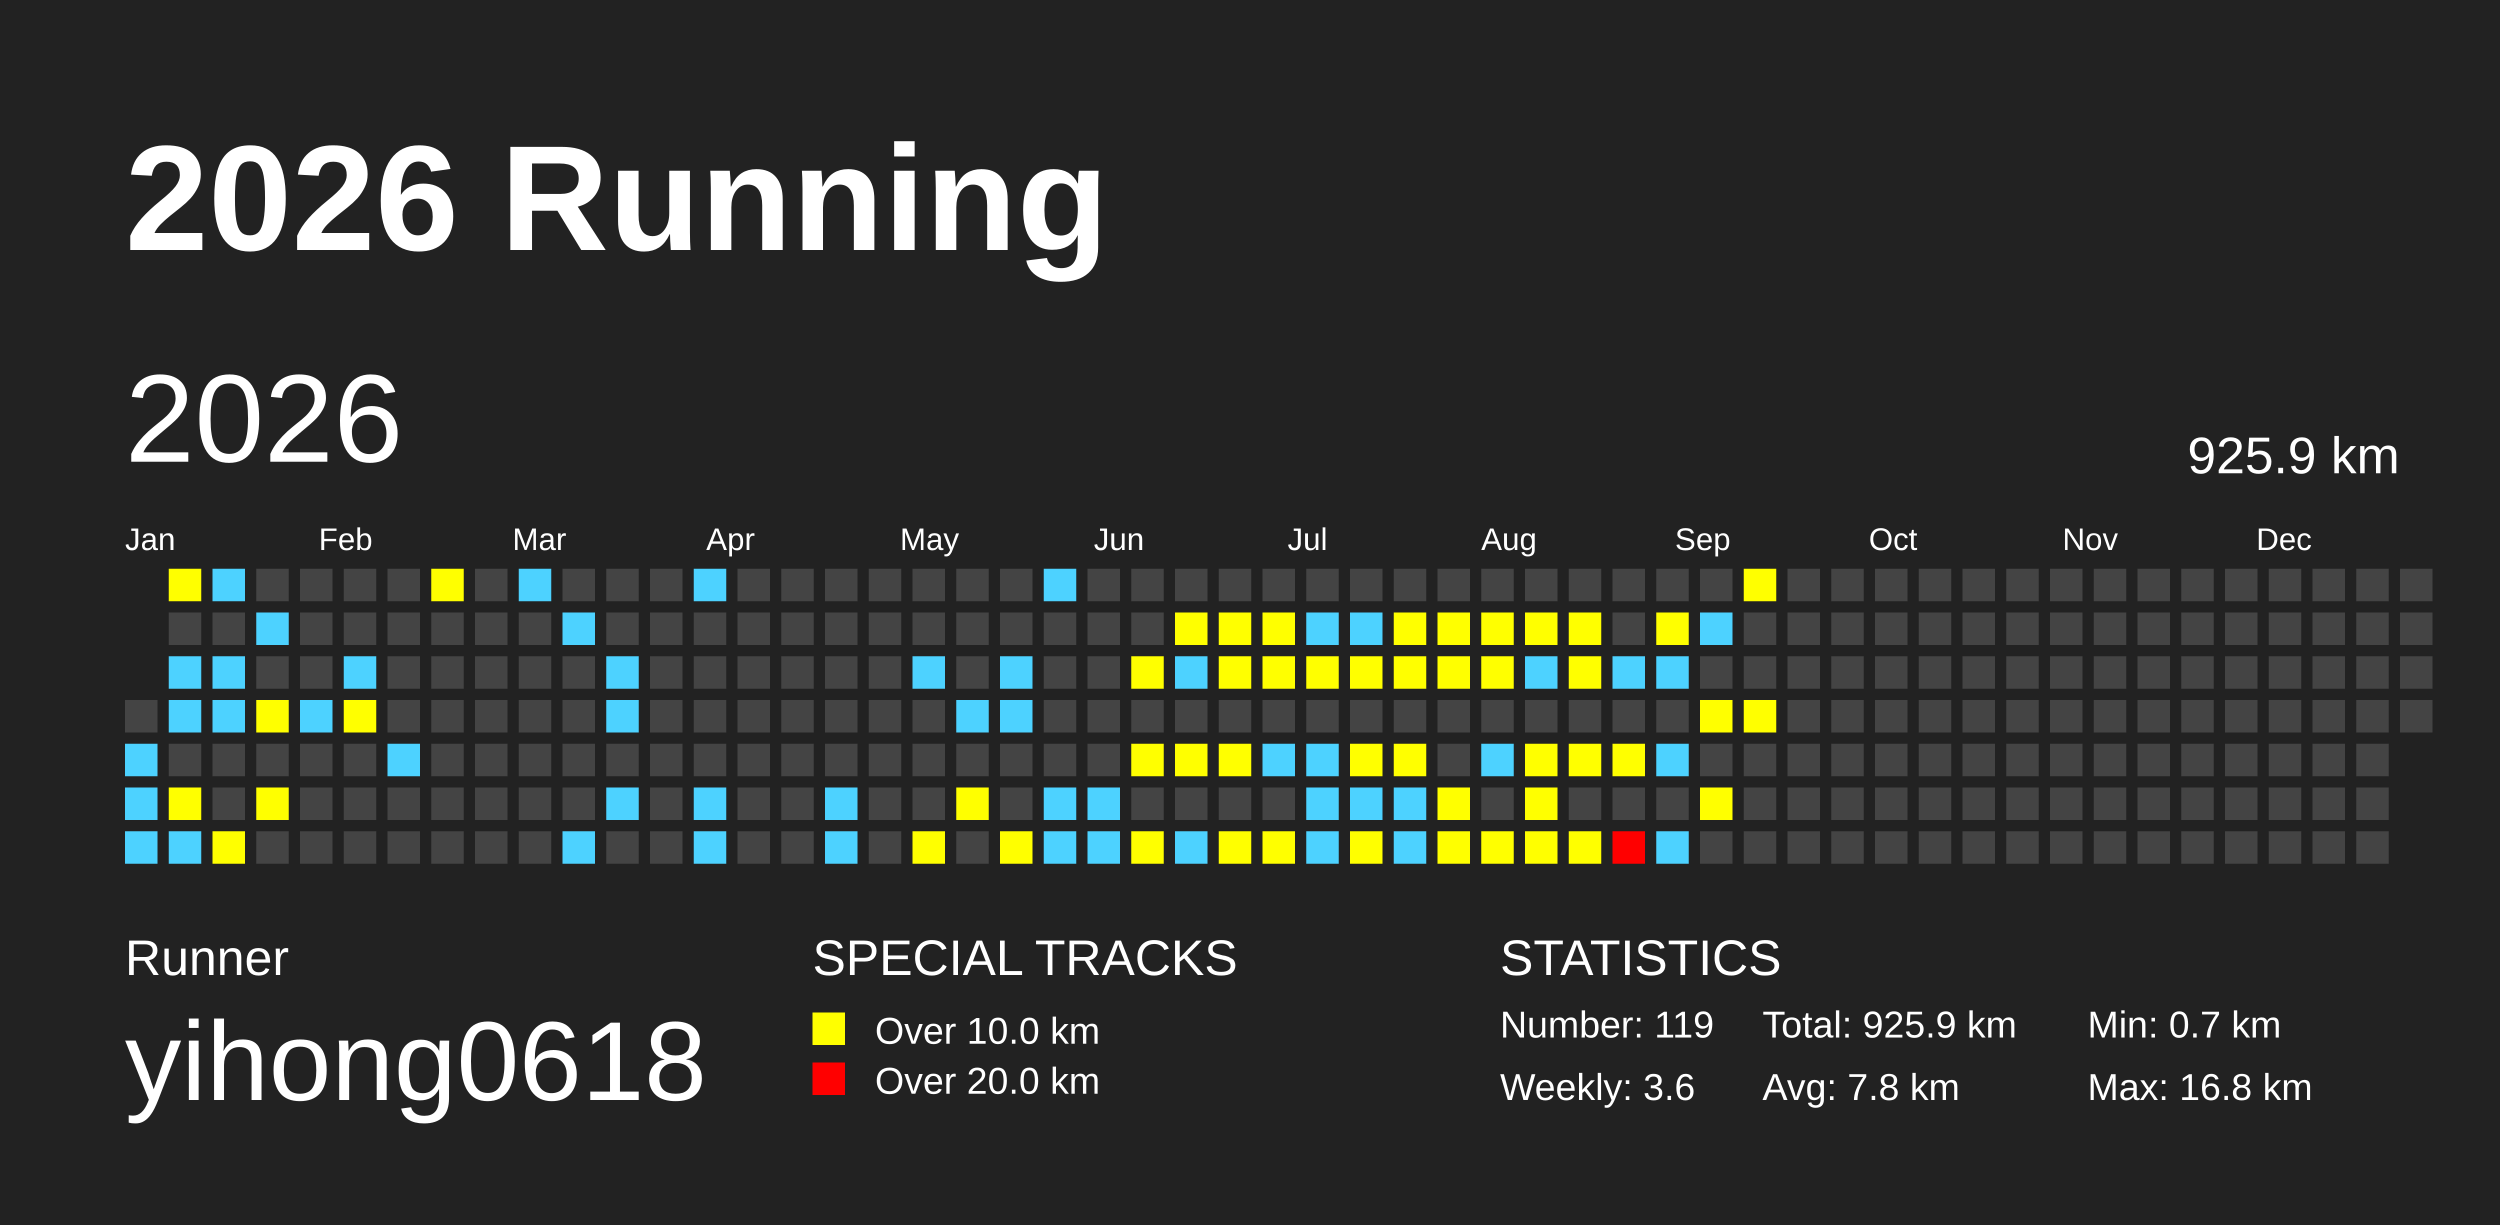
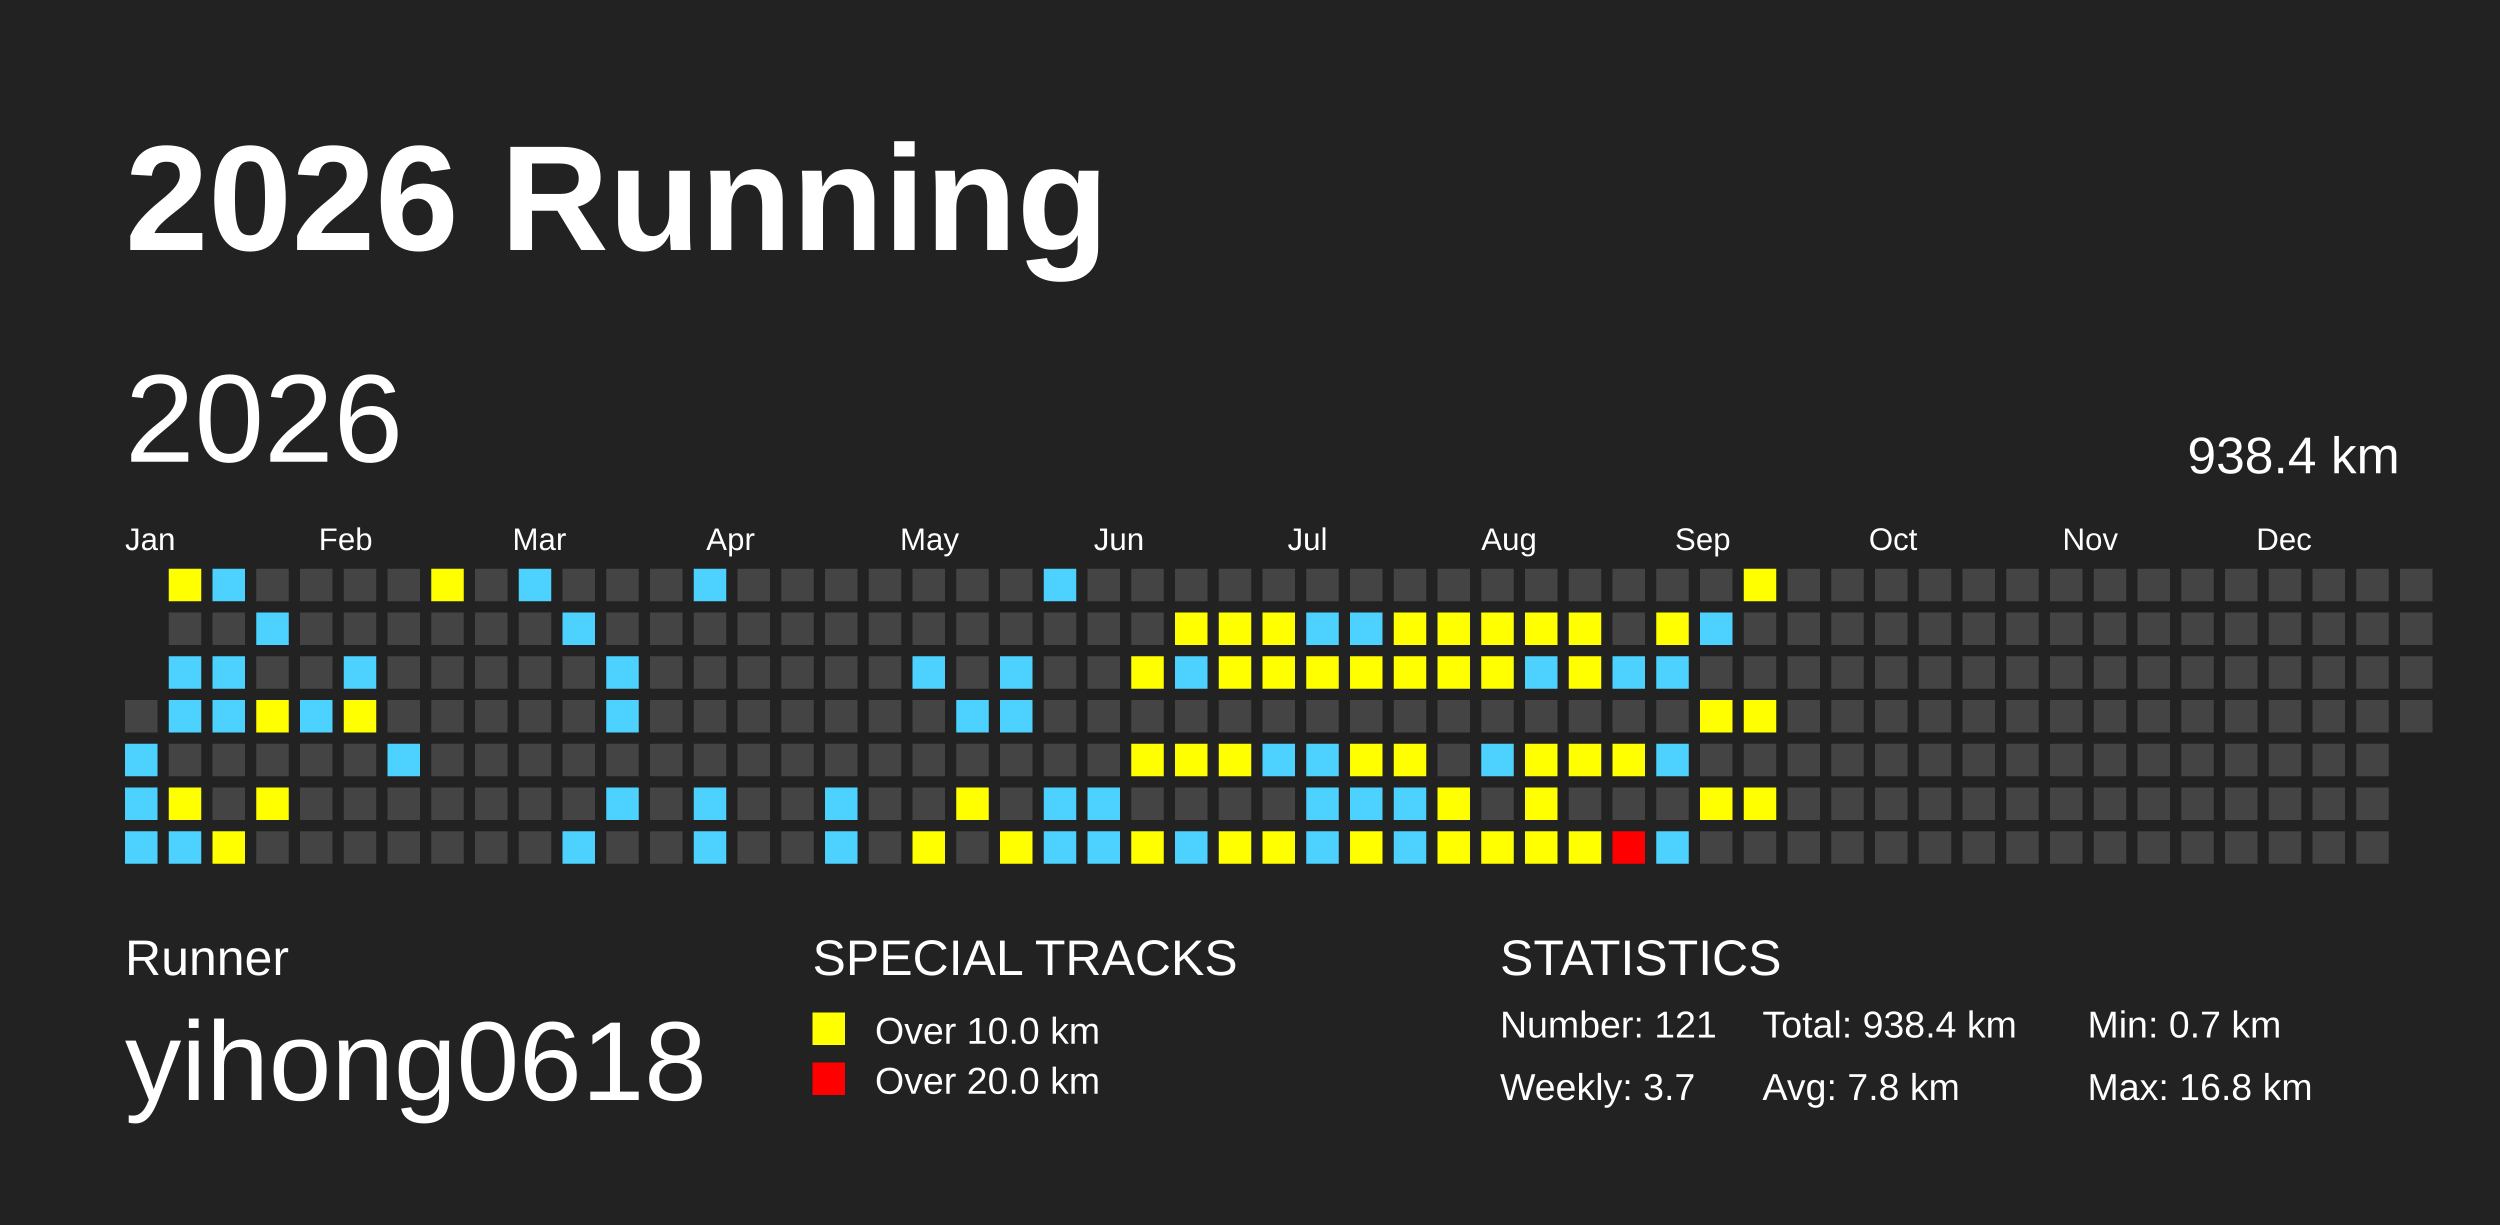
<svg xmlns="http://www.w3.org/2000/svg" baseProfile="full" height="98mm" version="1.1" viewBox="0,0,200,98" width="200mm">
  <defs>
    <pattern height="2" id="indoor-stripe" patternUnits="userSpaceOnUse" width="2">
      <line stroke="white" stroke-opacity="0.45" stroke-width="0.5" x1="0" x2="2" y1="2" y2="0" />
    </pattern>
  </defs>
  <rect fill="#222222" height="98" width="200" x="0" y="0" />
  <text fill="#FFFFFF" style="font-size:12px; font-family:Arial; font-weight:bold;" x="10" y="20">2026 Running</text>
  <text fill="#FFFFFF" style="font-size:4px; font-family:Arial" x="10" y="78">Runner</text>
  <text fill="#FFFFFF" style="font-size:9px; font-family:Arial" x="10" y="88">yihong0618</text>
  <text fill="#FFFFFF" style="font-size:4px; font-family:Arial" x="65" y="78">SPECIAL TRACKS</text>
  <rect fill="yellow" height="2.6" width="2.6" x="65" y="81" />
  <text fill="#FFFFFF" style="font-size:3px; font-family:Arial" x="70" y="83.5">Over 10.0 km</text>
  <rect fill="red" height="2.6" width="2.6" x="65" y="85" />
  <text fill="#FFFFFF" style="font-size:3px; font-family:Arial" x="70" y="87.5">Over 20.0 km</text>
  <text fill="#FFFFFF" style="font-size:4px; font-family:Arial" x="120" y="78">STATISTICS</text>
-   <text fill="#FFFFFF" style="font-size:3px; font-family:Arial" x="120" y="83">Number: 119</text>
-   <text fill="#FFFFFF" style="font-size:3px; font-family:Arial" x="120" y="88">Weekly: 3.6</text>
-   <text fill="#FFFFFF" style="font-size:3px; font-family:Arial" x="141" y="83">Total: 925.9 km</text>
+   <text fill="#FFFFFF" style="font-size:3px; font-family:Arial" x="120" y="83">Number: 121</text>
+   <text fill="#FFFFFF" style="font-size:3px; font-family:Arial" x="120" y="88">Weekly: 3.7</text>
+   <text fill="#FFFFFF" style="font-size:3px; font-family:Arial" x="141" y="83">Total: 938.4 km</text>
  <text fill="#FFFFFF" style="font-size:3px; font-family:Arial" x="141" y="88">Avg: 7.8 km</text>
  <text fill="#FFFFFF" style="font-size:3px; font-family:Arial" x="167" y="83">Min: 0.7 km</text>
  <text fill="#FFFFFF" style="font-size:3px; font-family:Arial" x="167" y="88">Max: 16.8 km</text>
  <text dominant-baseline="hanging" fill="#FFFFFF" style="font-size:10.0px; font-family:Arial;" x="10" y="30">2026</text>
-   <text dominant-baseline="hanging" fill="#FFFFFF" style="font-size:4.125px; font-family:Arial;" x="175" y="35">925.9 km</text>
+   <text dominant-baseline="hanging" fill="#FFFFFF" style="font-size:4.125px; font-family:Arial;" x="175" y="35">938.4 km</text>
  <text fill="#FFFFFF" style="font-size:2.5px; font-family:Arial" x="10.0" y="44">Jan</text>
  <text fill="#FFFFFF" style="font-size:2.5px; font-family:Arial" x="25.5" y="44">Feb</text>
  <text fill="#FFFFFF" style="font-size:2.5px; font-family:Arial" x="41.0" y="44">Mar</text>
  <text fill="#FFFFFF" style="font-size:2.5px; font-family:Arial" x="56.5" y="44">Apr</text>
  <text fill="#FFFFFF" style="font-size:2.5px; font-family:Arial" x="72.0" y="44">May</text>
  <text fill="#FFFFFF" style="font-size:2.5px; font-family:Arial" x="87.5" y="44">Jun</text>
  <text fill="#FFFFFF" style="font-size:2.5px; font-family:Arial" x="103.0" y="44">Jul</text>
  <text fill="#FFFFFF" style="font-size:2.5px; font-family:Arial" x="118.5" y="44">Aug</text>
  <text fill="#FFFFFF" style="font-size:2.5px; font-family:Arial" x="134.0" y="44">Sep</text>
  <text fill="#FFFFFF" style="font-size:2.5px; font-family:Arial" x="149.5" y="44">Oct</text>
  <text fill="#FFFFFF" style="font-size:2.5px; font-family:Arial" x="165.0" y="44">Nov</text>
  <text fill="#FFFFFF" style="font-size:2.5px; font-family:Arial" x="180.5" y="44">Dec</text>
  <rect fill="#444444" height="2.6" width="2.6" x="10.0" y="56.0" />
  <rect fill="#4DD2FF" height="2.6" width="2.6" x="10.0" y="59.5" />
  <rect fill="#4DD2FF" height="2.6" width="2.6" x="10.0" y="63.0" />
  <rect fill="#4DD2FF" height="2.6" width="2.6" x="10.0" y="66.5" />
  <rect fill="yellow" height="2.6" width="2.6" x="13.5" y="45.5" />
  <rect fill="#444444" height="2.6" width="2.6" x="13.5" y="49.0" />
  <rect fill="#4DD2FF" height="2.6" width="2.6" x="13.5" y="52.5" />
  <rect fill="#4DD2FF" height="2.6" width="2.6" x="13.5" y="56.0" />
  <rect fill="#444444" height="2.6" width="2.6" x="13.5" y="59.5" />
  <rect fill="yellow" height="2.6" width="2.6" x="13.5" y="63.0" />
  <rect fill="#4DD2FF" height="2.6" width="2.6" x="13.5" y="66.5" />
  <rect fill="#4DD2FF" height="2.6" width="2.6" x="17.0" y="45.5" />
  <rect fill="#444444" height="2.6" width="2.6" x="17.0" y="49.0" />
  <rect fill="#4DD2FF" height="2.6" width="2.6" x="17.0" y="52.5" />
  <rect fill="#4DD2FF" height="2.6" width="2.6" x="17.0" y="56.0" />
  <rect fill="#444444" height="2.6" width="2.6" x="17.0" y="59.5" />
  <rect fill="#444444" height="2.6" width="2.6" x="17.0" y="63.0" />
  <rect fill="yellow" height="2.6" width="2.6" x="17.0" y="66.5" />
  <rect fill="#444444" height="2.6" width="2.6" x="20.5" y="45.5" />
  <rect fill="#4DD2FF" height="2.6" width="2.6" x="20.5" y="49.0" />
  <rect fill="#444444" height="2.6" width="2.6" x="20.5" y="52.5" />
  <rect fill="yellow" height="2.6" width="2.6" x="20.5" y="56.0" />
  <rect fill="#444444" height="2.6" width="2.6" x="20.5" y="59.5" />
  <rect fill="yellow" height="2.6" width="2.6" x="20.5" y="63.0" />
  <rect fill="#444444" height="2.6" width="2.6" x="20.5" y="66.5" />
  <rect fill="#444444" height="2.6" width="2.6" x="24.0" y="45.5" />
  <rect fill="#444444" height="2.6" width="2.6" x="24.0" y="49.0" />
  <rect fill="#444444" height="2.6" width="2.6" x="24.0" y="52.5" />
  <rect fill="#4DD2FF" height="2.6" width="2.6" x="24.0" y="56.0" />
  <rect fill="#444444" height="2.6" width="2.6" x="24.0" y="59.5" />
  <rect fill="#444444" height="2.6" width="2.6" x="24.0" y="63.0" />
  <rect fill="#444444" height="2.6" width="2.6" x="24.0" y="66.5" />
  <rect fill="#444444" height="2.6" width="2.6" x="27.5" y="45.5" />
  <rect fill="#444444" height="2.6" width="2.6" x="27.5" y="49.0" />
  <rect fill="#4DD2FF" height="2.6" width="2.6" x="27.5" y="52.5" />
  <rect fill="yellow" height="2.6" width="2.6" x="27.5" y="56.0" />
  <rect fill="#444444" height="2.6" width="2.6" x="27.5" y="59.5" />
  <rect fill="#444444" height="2.6" width="2.6" x="27.5" y="63.0" />
  <rect fill="#444444" height="2.6" width="2.6" x="27.5" y="66.5" />
  <rect fill="#444444" height="2.6" width="2.6" x="31.0" y="45.5" />
  <rect fill="#444444" height="2.6" width="2.6" x="31.0" y="49.0" />
  <rect fill="#444444" height="2.6" width="2.6" x="31.0" y="52.5" />
  <rect fill="#444444" height="2.6" width="2.6" x="31.0" y="56.0" />
  <rect fill="#4DD2FF" height="2.6" width="2.6" x="31.0" y="59.5" />
  <rect fill="#444444" height="2.6" width="2.6" x="31.0" y="63.0" />
  <rect fill="#444444" height="2.6" width="2.6" x="31.0" y="66.5" />
  <rect fill="yellow" height="2.6" width="2.6" x="34.5" y="45.5" />
  <rect fill="#444444" height="2.6" width="2.6" x="34.5" y="49.0" />
  <rect fill="#444444" height="2.6" width="2.6" x="34.5" y="52.5" />
  <rect fill="#444444" height="2.6" width="2.6" x="34.5" y="56.0" />
  <rect fill="#444444" height="2.6" width="2.6" x="34.5" y="59.5" />
  <rect fill="#444444" height="2.6" width="2.6" x="34.5" y="63.0" />
  <rect fill="#444444" height="2.6" width="2.6" x="34.5" y="66.5" />
  <rect fill="#444444" height="2.6" width="2.6" x="38.0" y="45.5" />
  <rect fill="#444444" height="2.6" width="2.6" x="38.0" y="49.0" />
  <rect fill="#444444" height="2.6" width="2.6" x="38.0" y="52.5" />
  <rect fill="#444444" height="2.6" width="2.6" x="38.0" y="56.0" />
  <rect fill="#444444" height="2.6" width="2.6" x="38.0" y="59.5" />
  <rect fill="#444444" height="2.6" width="2.6" x="38.0" y="63.0" />
  <rect fill="#444444" height="2.6" width="2.6" x="38.0" y="66.5" />
  <rect fill="#4DD2FF" height="2.6" width="2.6" x="41.5" y="45.5" />
  <rect fill="#444444" height="2.6" width="2.6" x="41.5" y="49.0" />
  <rect fill="#444444" height="2.6" width="2.6" x="41.5" y="52.5" />
  <rect fill="#444444" height="2.6" width="2.6" x="41.5" y="56.0" />
  <rect fill="#444444" height="2.6" width="2.6" x="41.5" y="59.5" />
  <rect fill="#444444" height="2.6" width="2.6" x="41.5" y="63.0" />
  <rect fill="#444444" height="2.6" width="2.6" x="41.5" y="66.5" />
  <rect fill="#444444" height="2.6" width="2.6" x="45.0" y="45.5" />
  <rect fill="#4DD2FF" height="2.6" width="2.6" x="45.0" y="49.0" />
  <rect fill="#444444" height="2.6" width="2.6" x="45.0" y="52.5" />
  <rect fill="#444444" height="2.6" width="2.6" x="45.0" y="56.0" />
  <rect fill="#444444" height="2.6" width="2.6" x="45.0" y="59.5" />
  <rect fill="#444444" height="2.6" width="2.6" x="45.0" y="63.0" />
  <rect fill="#4DD2FF" height="2.6" width="2.6" x="45.0" y="66.5" />
  <rect fill="#444444" height="2.6" width="2.6" x="48.5" y="45.5" />
  <rect fill="#444444" height="2.6" width="2.6" x="48.5" y="49.0" />
  <rect fill="#4DD2FF" height="2.6" width="2.6" x="48.5" y="52.5" />
  <rect fill="#4DD2FF" height="2.6" width="2.6" x="48.5" y="56.0" />
  <rect fill="#444444" height="2.6" width="2.6" x="48.5" y="59.5" />
  <rect fill="#4DD2FF" height="2.6" width="2.6" x="48.5" y="63.0" />
  <rect fill="#444444" height="2.6" width="2.6" x="48.5" y="66.5" />
  <rect fill="#444444" height="2.6" width="2.6" x="52.0" y="45.5" />
  <rect fill="#444444" height="2.6" width="2.6" x="52.0" y="49.0" />
  <rect fill="#444444" height="2.6" width="2.6" x="52.0" y="52.5" />
  <rect fill="#444444" height="2.6" width="2.6" x="52.0" y="56.0" />
  <rect fill="#444444" height="2.6" width="2.6" x="52.0" y="59.5" />
  <rect fill="#444444" height="2.6" width="2.6" x="52.0" y="63.0" />
  <rect fill="#444444" height="2.6" width="2.6" x="52.0" y="66.5" />
  <rect fill="#4DD2FF" height="2.6" width="2.6" x="55.5" y="45.5" />
  <rect fill="#444444" height="2.6" width="2.6" x="55.5" y="49.0" />
  <rect fill="#444444" height="2.6" width="2.6" x="55.5" y="52.5" />
  <rect fill="#444444" height="2.6" width="2.6" x="55.5" y="56.0" />
  <rect fill="#444444" height="2.6" width="2.6" x="55.5" y="59.5" />
  <rect fill="#4DD2FF" height="2.6" width="2.6" x="55.5" y="63.0" />
  <rect fill="#4DD2FF" height="2.6" width="2.6" x="55.5" y="66.5" />
  <rect fill="#444444" height="2.6" width="2.6" x="59.0" y="45.5" />
  <rect fill="#444444" height="2.6" width="2.6" x="59.0" y="49.0" />
  <rect fill="#444444" height="2.6" width="2.6" x="59.0" y="52.5" />
  <rect fill="#444444" height="2.6" width="2.6" x="59.0" y="56.0" />
  <rect fill="#444444" height="2.6" width="2.6" x="59.0" y="59.5" />
  <rect fill="#444444" height="2.6" width="2.6" x="59.0" y="63.0" />
  <rect fill="#444444" height="2.6" width="2.6" x="59.0" y="66.5" />
  <rect fill="#444444" height="2.6" width="2.6" x="62.5" y="45.5" />
  <rect fill="#444444" height="2.6" width="2.6" x="62.5" y="49.0" />
  <rect fill="#444444" height="2.6" width="2.6" x="62.5" y="52.5" />
  <rect fill="#444444" height="2.6" width="2.6" x="62.5" y="56.0" />
  <rect fill="#444444" height="2.6" width="2.6" x="62.5" y="59.5" />
  <rect fill="#444444" height="2.6" width="2.6" x="62.5" y="63.0" />
  <rect fill="#444444" height="2.6" width="2.6" x="62.5" y="66.5" />
  <rect fill="#444444" height="2.6" width="2.6" x="66.0" y="45.5" />
  <rect fill="#444444" height="2.6" width="2.6" x="66.0" y="49.0" />
  <rect fill="#444444" height="2.6" width="2.6" x="66.0" y="52.5" />
  <rect fill="#444444" height="2.6" width="2.6" x="66.0" y="56.0" />
  <rect fill="#444444" height="2.6" width="2.6" x="66.0" y="59.5" />
  <rect fill="#4DD2FF" height="2.6" width="2.6" x="66.0" y="63.0" />
  <rect fill="#4DD2FF" height="2.6" width="2.6" x="66.0" y="66.5" />
  <rect fill="#444444" height="2.6" width="2.6" x="69.5" y="45.5" />
  <rect fill="#444444" height="2.6" width="2.6" x="69.5" y="49.0" />
  <rect fill="#444444" height="2.6" width="2.6" x="69.5" y="52.5" />
  <rect fill="#444444" height="2.6" width="2.6" x="69.5" y="56.0" />
  <rect fill="#444444" height="2.6" width="2.6" x="69.5" y="59.5" />
  <rect fill="#444444" height="2.6" width="2.6" x="69.5" y="63.0" />
  <rect fill="#444444" height="2.6" width="2.6" x="69.5" y="66.5" />
  <rect fill="#444444" height="2.6" width="2.6" x="73.0" y="45.5" />
  <rect fill="#444444" height="2.6" width="2.6" x="73.0" y="49.0" />
  <rect fill="#4DD2FF" height="2.6" width="2.6" x="73.0" y="52.5" />
  <rect fill="#444444" height="2.6" width="2.6" x="73.0" y="56.0" />
  <rect fill="#444444" height="2.6" width="2.6" x="73.0" y="59.5" />
  <rect fill="#444444" height="2.6" width="2.6" x="73.0" y="63.0" />
  <rect fill="yellow" height="2.6" width="2.6" x="73.0" y="66.5" />
  <rect fill="#444444" height="2.6" width="2.6" x="76.5" y="45.5" />
  <rect fill="#444444" height="2.6" width="2.6" x="76.5" y="49.0" />
  <rect fill="#444444" height="2.6" width="2.6" x="76.5" y="52.5" />
  <rect fill="#4DD2FF" height="2.6" width="2.6" x="76.5" y="56.0" />
  <rect fill="#444444" height="2.6" width="2.6" x="76.5" y="59.5" />
  <rect fill="yellow" height="2.6" width="2.6" x="76.5" y="63.0" />
  <rect fill="#444444" height="2.6" width="2.6" x="76.5" y="66.5" />
  <rect fill="#444444" height="2.6" width="2.6" x="80.0" y="45.5" />
  <rect fill="#444444" height="2.6" width="2.6" x="80.0" y="49.0" />
  <rect fill="#4DD2FF" height="2.6" width="2.6" x="80.0" y="52.5" />
  <rect fill="#4DD2FF" height="2.6" width="2.6" x="80.0" y="56.0" />
  <rect fill="#444444" height="2.6" width="2.6" x="80.0" y="59.5" />
  <rect fill="#444444" height="2.6" width="2.6" x="80.0" y="63.0" />
  <rect fill="yellow" height="2.6" width="2.6" x="80.0" y="66.5" />
  <rect fill="#4DD2FF" height="2.6" width="2.6" x="83.5" y="45.5" />
  <rect fill="#444444" height="2.6" width="2.6" x="83.5" y="49.0" />
  <rect fill="#444444" height="2.6" width="2.6" x="83.5" y="52.5" />
  <rect fill="#444444" height="2.6" width="2.6" x="83.5" y="56.0" />
  <rect fill="#444444" height="2.6" width="2.6" x="83.5" y="59.5" />
  <rect fill="#4DD2FF" height="2.6" width="2.6" x="83.5" y="63.0" />
  <rect fill="#4DD2FF" height="2.6" width="2.6" x="83.5" y="66.5" />
  <rect fill="#444444" height="2.6" width="2.6" x="87.0" y="45.5" />
  <rect fill="#444444" height="2.6" width="2.6" x="87.0" y="49.0" />
  <rect fill="#444444" height="2.6" width="2.6" x="87.0" y="52.5" />
  <rect fill="#444444" height="2.6" width="2.6" x="87.0" y="56.0" />
  <rect fill="#444444" height="2.6" width="2.6" x="87.0" y="59.5" />
  <rect fill="#4DD2FF" height="2.6" width="2.6" x="87.0" y="63.0" />
  <rect fill="#4DD2FF" height="2.6" width="2.6" x="87.0" y="66.5" />
  <rect fill="#444444" height="2.6" width="2.6" x="90.5" y="45.5" />
  <rect fill="#444444" height="2.6" width="2.6" x="90.5" y="49.0" />
  <rect fill="yellow" height="2.6" width="2.6" x="90.5" y="52.5" />
  <rect fill="#444444" height="2.6" width="2.6" x="90.5" y="56.0" />
  <rect fill="yellow" height="2.6" width="2.6" x="90.5" y="59.5" />
  <rect fill="#444444" height="2.6" width="2.6" x="90.5" y="63.0" />
  <rect fill="yellow" height="2.6" width="2.6" x="90.5" y="66.5" />
  <rect fill="#444444" height="2.6" width="2.6" x="94.0" y="45.5" />
  <rect fill="yellow" height="2.6" width="2.6" x="94.0" y="49.0" />
  <rect fill="#4DD2FF" height="2.6" width="2.6" x="94.0" y="52.5" />
  <rect fill="#444444" height="2.6" width="2.6" x="94.0" y="56.0" />
  <rect fill="yellow" height="2.6" width="2.6" x="94.0" y="59.5" />
  <rect fill="#444444" height="2.6" width="2.6" x="94.0" y="63.0" />
  <rect fill="#4DD2FF" height="2.6" width="2.6" x="94.0" y="66.5" />
  <rect fill="#444444" height="2.6" width="2.6" x="97.5" y="45.5" />
  <rect fill="yellow" height="2.6" width="2.6" x="97.5" y="49.0" />
  <rect fill="yellow" height="2.6" width="2.6" x="97.5" y="52.5" />
  <rect fill="#444444" height="2.6" width="2.6" x="97.5" y="56.0" />
  <rect fill="yellow" height="2.6" width="2.6" x="97.5" y="59.5" />
  <rect fill="#444444" height="2.6" width="2.6" x="97.5" y="63.0" />
  <rect fill="yellow" height="2.6" width="2.6" x="97.5" y="66.5" />
  <rect fill="#444444" height="2.6" width="2.6" x="101.0" y="45.5" />
  <rect fill="yellow" height="2.6" width="2.6" x="101.0" y="49.0" />
  <rect fill="yellow" height="2.6" width="2.6" x="101.0" y="52.5" />
  <rect fill="#444444" height="2.6" width="2.6" x="101.0" y="56.0" />
  <rect fill="#4DD2FF" height="2.6" width="2.6" x="101.0" y="59.5" />
  <rect fill="#444444" height="2.6" width="2.6" x="101.0" y="63.0" />
  <rect fill="yellow" height="2.6" width="2.6" x="101.0" y="66.5" />
  <rect fill="#444444" height="2.6" width="2.6" x="104.5" y="45.5" />
  <rect fill="#4DD2FF" height="2.6" width="2.6" x="104.5" y="49.0" />
  <rect fill="yellow" height="2.6" width="2.6" x="104.5" y="52.5" />
  <rect fill="#444444" height="2.6" width="2.6" x="104.5" y="56.0" />
  <rect fill="#4DD2FF" height="2.6" width="2.6" x="104.5" y="59.5" />
  <rect fill="#4DD2FF" height="2.6" width="2.6" x="104.5" y="63.0" />
  <rect fill="#4DD2FF" height="2.6" width="2.6" x="104.5" y="66.5" />
  <rect fill="#444444" height="2.6" width="2.6" x="108.0" y="45.5" />
  <rect fill="#4DD2FF" height="2.6" width="2.6" x="108.0" y="49.0" />
  <rect fill="yellow" height="2.6" width="2.6" x="108.0" y="52.5" />
  <rect fill="#444444" height="2.6" width="2.6" x="108.0" y="56.0" />
  <rect fill="yellow" height="2.6" width="2.6" x="108.0" y="59.5" />
  <rect fill="#4DD2FF" height="2.6" width="2.6" x="108.0" y="63.0" />
  <rect fill="yellow" height="2.6" width="2.6" x="108.0" y="66.5" />
  <rect fill="#444444" height="2.6" width="2.6" x="111.5" y="45.5" />
  <rect fill="yellow" height="2.6" width="2.6" x="111.5" y="49.0" />
  <rect fill="yellow" height="2.6" width="2.6" x="111.5" y="52.5" />
  <rect fill="#444444" height="2.6" width="2.6" x="111.5" y="56.0" />
  <rect fill="yellow" height="2.6" width="2.6" x="111.5" y="59.5" />
  <rect fill="#4DD2FF" height="2.6" width="2.6" x="111.5" y="63.0" />
  <rect fill="#4DD2FF" height="2.6" width="2.6" x="111.5" y="66.5" />
  <rect fill="#444444" height="2.6" width="2.6" x="115.0" y="45.5" />
  <rect fill="yellow" height="2.6" width="2.6" x="115.0" y="49.0" />
  <rect fill="yellow" height="2.6" width="2.6" x="115.0" y="52.5" />
  <rect fill="#444444" height="2.6" width="2.6" x="115.0" y="56.0" />
  <rect fill="#444444" height="2.6" width="2.6" x="115.0" y="59.5" />
  <rect fill="yellow" height="2.6" width="2.6" x="115.0" y="63.0" />
  <rect fill="yellow" height="2.6" width="2.6" x="115.0" y="66.5" />
  <rect fill="#444444" height="2.6" width="2.6" x="118.5" y="45.5" />
  <rect fill="yellow" height="2.6" width="2.6" x="118.5" y="49.0" />
  <rect fill="yellow" height="2.6" width="2.6" x="118.5" y="52.5" />
  <rect fill="#444444" height="2.6" width="2.6" x="118.5" y="56.0" />
  <rect fill="#4DD2FF" height="2.6" width="2.6" x="118.5" y="59.5" />
  <rect fill="#444444" height="2.6" width="2.6" x="118.5" y="63.0" />
  <rect fill="yellow" height="2.6" width="2.6" x="118.5" y="66.5" />
  <rect fill="#444444" height="2.6" width="2.6" x="122.0" y="45.5" />
  <rect fill="yellow" height="2.6" width="2.6" x="122.0" y="49.0" />
  <rect fill="#4DD2FF" height="2.6" width="2.6" x="122.0" y="52.5" />
  <rect fill="#444444" height="2.6" width="2.6" x="122.0" y="56.0" />
  <rect fill="yellow" height="2.6" width="2.6" x="122.0" y="59.5" />
  <rect fill="yellow" height="2.6" width="2.6" x="122.0" y="63.0" />
  <rect fill="yellow" height="2.6" width="2.6" x="122.0" y="66.5" />
  <rect fill="#444444" height="2.6" width="2.6" x="125.5" y="45.5" />
  <rect fill="yellow" height="2.6" width="2.6" x="125.5" y="49.0" />
  <rect fill="yellow" height="2.6" width="2.6" x="125.5" y="52.5" />
  <rect fill="#444444" height="2.6" width="2.6" x="125.5" y="56.0" />
  <rect fill="yellow" height="2.6" width="2.6" x="125.5" y="59.5" />
  <rect fill="#444444" height="2.6" width="2.6" x="125.5" y="63.0" />
  <rect fill="yellow" height="2.6" width="2.6" x="125.5" y="66.5" />
  <rect fill="#444444" height="2.6" width="2.6" x="129.0" y="45.5" />
  <rect fill="#444444" height="2.6" width="2.6" x="129.0" y="49.0" />
  <rect fill="#4DD2FF" height="2.6" width="2.6" x="129.0" y="52.5" />
  <rect fill="#444444" height="2.6" width="2.6" x="129.0" y="56.0" />
  <rect fill="yellow" height="2.6" width="2.6" x="129.0" y="59.5" />
  <rect fill="#444444" height="2.6" width="2.6" x="129.0" y="63.0" />
  <rect fill="red" height="2.6" width="2.6" x="129.0" y="66.5" />
  <rect fill="#444444" height="2.6" width="2.6" x="132.5" y="45.5" />
  <rect fill="yellow" height="2.6" width="2.6" x="132.5" y="49.0" />
  <rect fill="#4DD2FF" height="2.6" width="2.6" x="132.5" y="52.5" />
  <rect fill="#444444" height="2.6" width="2.6" x="132.5" y="56.0" />
  <rect fill="#4DD2FF" height="2.6" width="2.6" x="132.5" y="59.5" />
  <rect fill="#444444" height="2.6" width="2.6" x="132.5" y="63.0" />
  <rect fill="#4DD2FF" height="2.6" width="2.6" x="132.5" y="66.5" />
  <rect fill="#444444" height="2.6" width="2.6" x="136.0" y="45.5" />
  <rect fill="#4DD2FF" height="2.6" width="2.6" x="136.0" y="49.0" />
  <rect fill="#444444" height="2.6" width="2.6" x="136.0" y="52.5" />
  <rect fill="yellow" height="2.6" width="2.6" x="136.0" y="56.0" />
  <rect fill="#444444" height="2.6" width="2.6" x="136.0" y="59.5" />
  <rect fill="yellow" height="2.6" width="2.6" x="136.0" y="63.0" />
  <rect fill="#444444" height="2.6" width="2.6" x="136.0" y="66.5" />
  <rect fill="yellow" height="2.6" width="2.6" x="139.5" y="45.5" />
  <rect fill="#444444" height="2.6" width="2.6" x="139.5" y="49.0" />
  <rect fill="#444444" height="2.6" width="2.6" x="139.5" y="52.5" />
  <rect fill="yellow" height="2.6" width="2.6" x="139.5" y="56.0" />
  <rect fill="#444444" height="2.6" width="2.6" x="139.5" y="59.5" />
-   <rect fill="#444444" height="2.6" width="2.6" x="139.5" y="63.0" />
+   <rect fill="yellow" height="2.6" width="2.6" x="139.5" y="63.0" />
  <rect fill="#444444" height="2.6" width="2.6" x="139.5" y="66.5" />
  <rect fill="#444444" height="2.6" width="2.6" x="143.0" y="45.5" />
  <rect fill="#444444" height="2.6" width="2.6" x="143.0" y="49.0" />
  <rect fill="#444444" height="2.6" width="2.6" x="143.0" y="52.5" />
  <rect fill="#444444" height="2.6" width="2.6" x="143.0" y="56.0" />
  <rect fill="#444444" height="2.6" width="2.6" x="143.0" y="59.5" />
  <rect fill="#444444" height="2.6" width="2.6" x="143.0" y="63.0" />
  <rect fill="#444444" height="2.6" width="2.6" x="143.0" y="66.5" />
  <rect fill="#444444" height="2.6" width="2.6" x="146.5" y="45.5" />
  <rect fill="#444444" height="2.6" width="2.6" x="146.5" y="49.0" />
  <rect fill="#444444" height="2.6" width="2.6" x="146.5" y="52.5" />
  <rect fill="#444444" height="2.6" width="2.6" x="146.5" y="56.0" />
  <rect fill="#444444" height="2.6" width="2.6" x="146.5" y="59.5" />
  <rect fill="#444444" height="2.6" width="2.6" x="146.5" y="63.0" />
  <rect fill="#444444" height="2.6" width="2.6" x="146.5" y="66.5" />
  <rect fill="#444444" height="2.6" width="2.6" x="150.0" y="45.5" />
  <rect fill="#444444" height="2.6" width="2.6" x="150.0" y="49.0" />
  <rect fill="#444444" height="2.6" width="2.6" x="150.0" y="52.5" />
  <rect fill="#444444" height="2.6" width="2.6" x="150.0" y="56.0" />
  <rect fill="#444444" height="2.6" width="2.6" x="150.0" y="59.5" />
  <rect fill="#444444" height="2.6" width="2.6" x="150.0" y="63.0" />
  <rect fill="#444444" height="2.6" width="2.6" x="150.0" y="66.5" />
  <rect fill="#444444" height="2.6" width="2.6" x="153.5" y="45.5" />
  <rect fill="#444444" height="2.6" width="2.6" x="153.5" y="49.0" />
  <rect fill="#444444" height="2.6" width="2.6" x="153.5" y="52.5" />
  <rect fill="#444444" height="2.6" width="2.6" x="153.5" y="56.0" />
  <rect fill="#444444" height="2.6" width="2.6" x="153.5" y="59.5" />
  <rect fill="#444444" height="2.6" width="2.6" x="153.5" y="63.0" />
  <rect fill="#444444" height="2.6" width="2.6" x="153.5" y="66.5" />
  <rect fill="#444444" height="2.6" width="2.6" x="157.0" y="45.5" />
  <rect fill="#444444" height="2.6" width="2.6" x="157.0" y="49.0" />
  <rect fill="#444444" height="2.6" width="2.6" x="157.0" y="52.5" />
  <rect fill="#444444" height="2.6" width="2.6" x="157.0" y="56.0" />
  <rect fill="#444444" height="2.6" width="2.6" x="157.0" y="59.5" />
  <rect fill="#444444" height="2.6" width="2.6" x="157.0" y="63.0" />
  <rect fill="#444444" height="2.6" width="2.6" x="157.0" y="66.5" />
  <rect fill="#444444" height="2.6" width="2.6" x="160.5" y="45.5" />
  <rect fill="#444444" height="2.6" width="2.6" x="160.5" y="49.0" />
  <rect fill="#444444" height="2.6" width="2.6" x="160.5" y="52.5" />
  <rect fill="#444444" height="2.6" width="2.6" x="160.5" y="56.0" />
  <rect fill="#444444" height="2.6" width="2.6" x="160.5" y="59.5" />
  <rect fill="#444444" height="2.6" width="2.6" x="160.5" y="63.0" />
  <rect fill="#444444" height="2.6" width="2.6" x="160.5" y="66.5" />
  <rect fill="#444444" height="2.6" width="2.6" x="164.0" y="45.5" />
  <rect fill="#444444" height="2.6" width="2.6" x="164.0" y="49.0" />
  <rect fill="#444444" height="2.6" width="2.6" x="164.0" y="52.5" />
  <rect fill="#444444" height="2.6" width="2.6" x="164.0" y="56.0" />
  <rect fill="#444444" height="2.6" width="2.6" x="164.0" y="59.5" />
  <rect fill="#444444" height="2.6" width="2.6" x="164.0" y="63.0" />
  <rect fill="#444444" height="2.6" width="2.6" x="164.0" y="66.5" />
  <rect fill="#444444" height="2.6" width="2.6" x="167.5" y="45.5" />
  <rect fill="#444444" height="2.6" width="2.6" x="167.5" y="49.0" />
  <rect fill="#444444" height="2.6" width="2.6" x="167.5" y="52.5" />
  <rect fill="#444444" height="2.6" width="2.6" x="167.5" y="56.0" />
  <rect fill="#444444" height="2.6" width="2.6" x="167.5" y="59.5" />
  <rect fill="#444444" height="2.6" width="2.6" x="167.5" y="63.0" />
  <rect fill="#444444" height="2.6" width="2.6" x="167.5" y="66.5" />
  <rect fill="#444444" height="2.6" width="2.6" x="171.0" y="45.5" />
  <rect fill="#444444" height="2.6" width="2.6" x="171.0" y="49.0" />
  <rect fill="#444444" height="2.6" width="2.6" x="171.0" y="52.5" />
  <rect fill="#444444" height="2.6" width="2.6" x="171.0" y="56.0" />
  <rect fill="#444444" height="2.6" width="2.6" x="171.0" y="59.5" />
  <rect fill="#444444" height="2.6" width="2.6" x="171.0" y="63.0" />
  <rect fill="#444444" height="2.6" width="2.6" x="171.0" y="66.5" />
  <rect fill="#444444" height="2.6" width="2.6" x="174.5" y="45.5" />
  <rect fill="#444444" height="2.6" width="2.6" x="174.5" y="49.0" />
  <rect fill="#444444" height="2.6" width="2.6" x="174.5" y="52.5" />
  <rect fill="#444444" height="2.6" width="2.6" x="174.5" y="56.0" />
  <rect fill="#444444" height="2.6" width="2.6" x="174.5" y="59.5" />
  <rect fill="#444444" height="2.6" width="2.6" x="174.5" y="63.0" />
  <rect fill="#444444" height="2.6" width="2.6" x="174.5" y="66.5" />
  <rect fill="#444444" height="2.6" width="2.6" x="178.0" y="45.5" />
  <rect fill="#444444" height="2.6" width="2.6" x="178.0" y="49.0" />
  <rect fill="#444444" height="2.6" width="2.6" x="178.0" y="52.5" />
  <rect fill="#444444" height="2.6" width="2.6" x="178.0" y="56.0" />
  <rect fill="#444444" height="2.6" width="2.6" x="178.0" y="59.5" />
  <rect fill="#444444" height="2.6" width="2.6" x="178.0" y="63.0" />
  <rect fill="#444444" height="2.6" width="2.6" x="178.0" y="66.5" />
  <rect fill="#444444" height="2.6" width="2.6" x="181.5" y="45.5" />
  <rect fill="#444444" height="2.6" width="2.6" x="181.5" y="49.0" />
  <rect fill="#444444" height="2.6" width="2.6" x="181.5" y="52.5" />
  <rect fill="#444444" height="2.6" width="2.6" x="181.5" y="56.0" />
  <rect fill="#444444" height="2.6" width="2.6" x="181.5" y="59.5" />
  <rect fill="#444444" height="2.6" width="2.6" x="181.5" y="63.0" />
  <rect fill="#444444" height="2.6" width="2.6" x="181.5" y="66.5" />
  <rect fill="#444444" height="2.6" width="2.6" x="185.0" y="45.5" />
  <rect fill="#444444" height="2.6" width="2.6" x="185.0" y="49.0" />
  <rect fill="#444444" height="2.6" width="2.6" x="185.0" y="52.5" />
  <rect fill="#444444" height="2.6" width="2.6" x="185.0" y="56.0" />
  <rect fill="#444444" height="2.6" width="2.6" x="185.0" y="59.5" />
  <rect fill="#444444" height="2.6" width="2.6" x="185.0" y="63.0" />
  <rect fill="#444444" height="2.6" width="2.6" x="185.0" y="66.5" />
  <rect fill="#444444" height="2.6" width="2.6" x="188.5" y="45.5" />
  <rect fill="#444444" height="2.6" width="2.6" x="188.5" y="49.0" />
  <rect fill="#444444" height="2.6" width="2.6" x="188.5" y="52.5" />
  <rect fill="#444444" height="2.6" width="2.6" x="188.5" y="56.0" />
  <rect fill="#444444" height="2.6" width="2.6" x="188.5" y="59.5" />
  <rect fill="#444444" height="2.6" width="2.6" x="188.5" y="63.0" />
  <rect fill="#444444" height="2.6" width="2.6" x="188.5" y="66.5" />
  <rect fill="#444444" height="2.6" width="2.6" x="192.0" y="45.5" />
  <rect fill="#444444" height="2.6" width="2.6" x="192.0" y="49.0" />
  <rect fill="#444444" height="2.6" width="2.6" x="192.0" y="52.5" />
  <rect fill="#444444" height="2.6" width="2.6" x="192.0" y="56.0" />
</svg>
